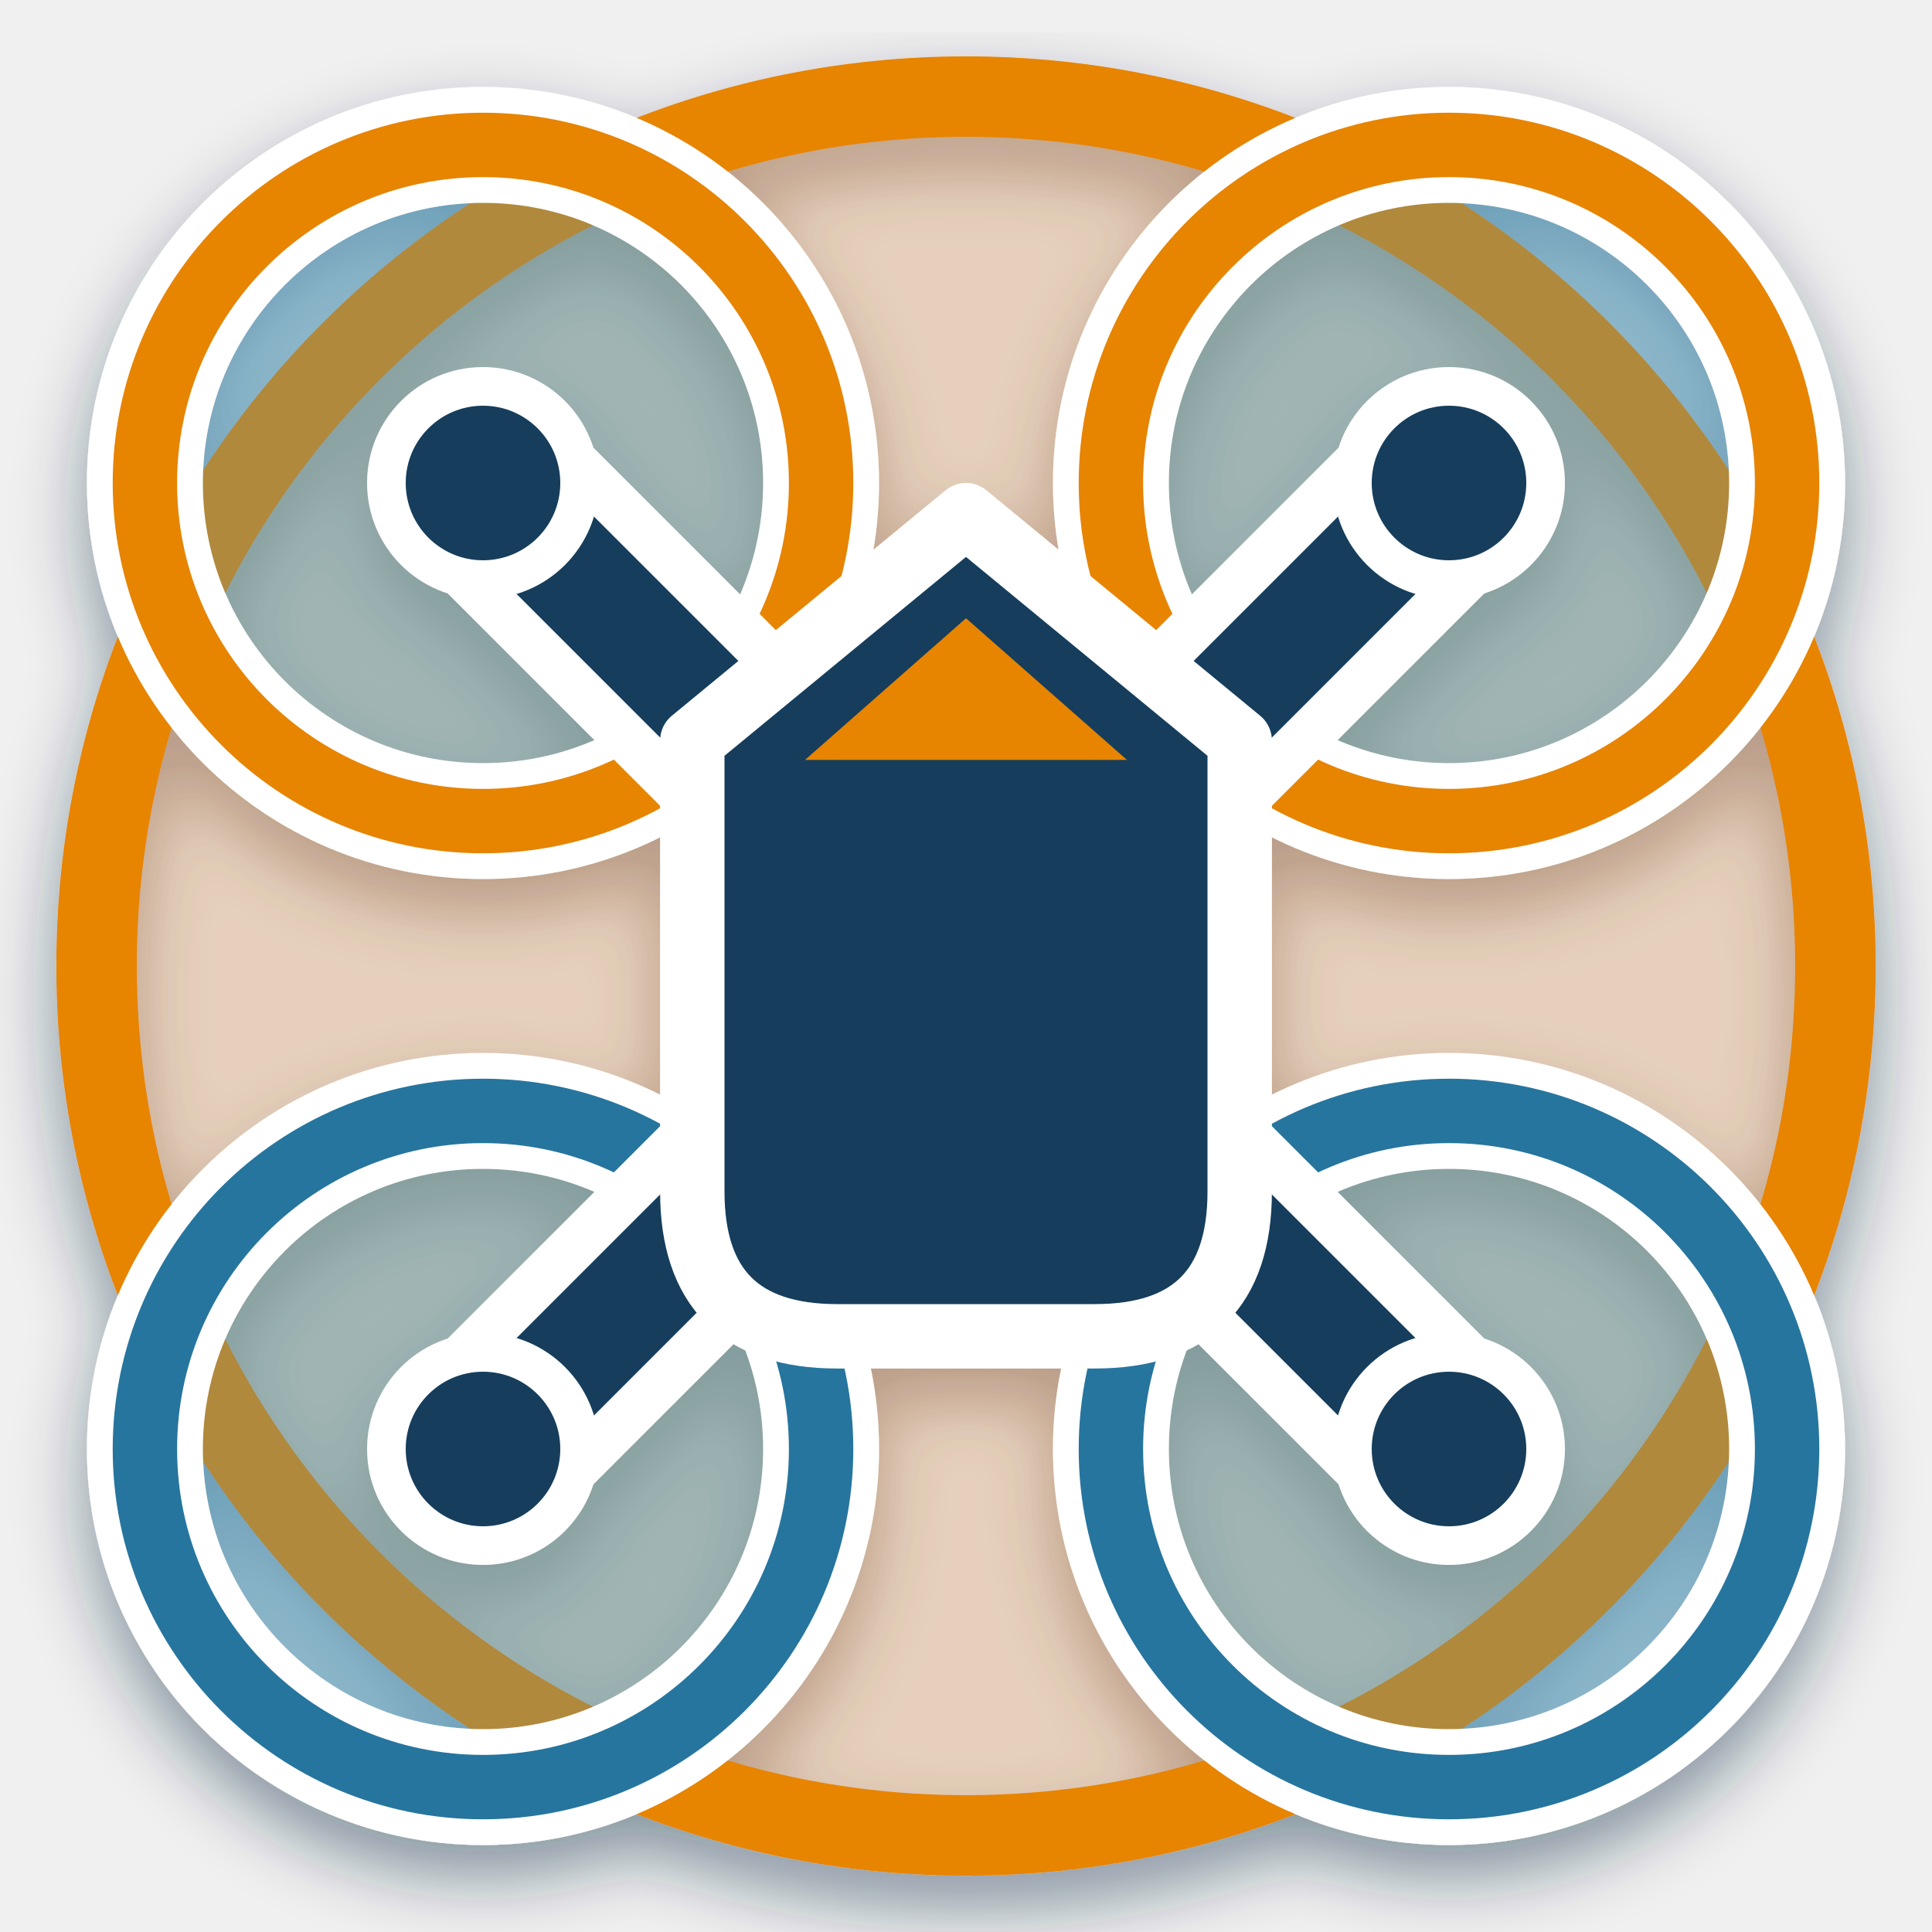
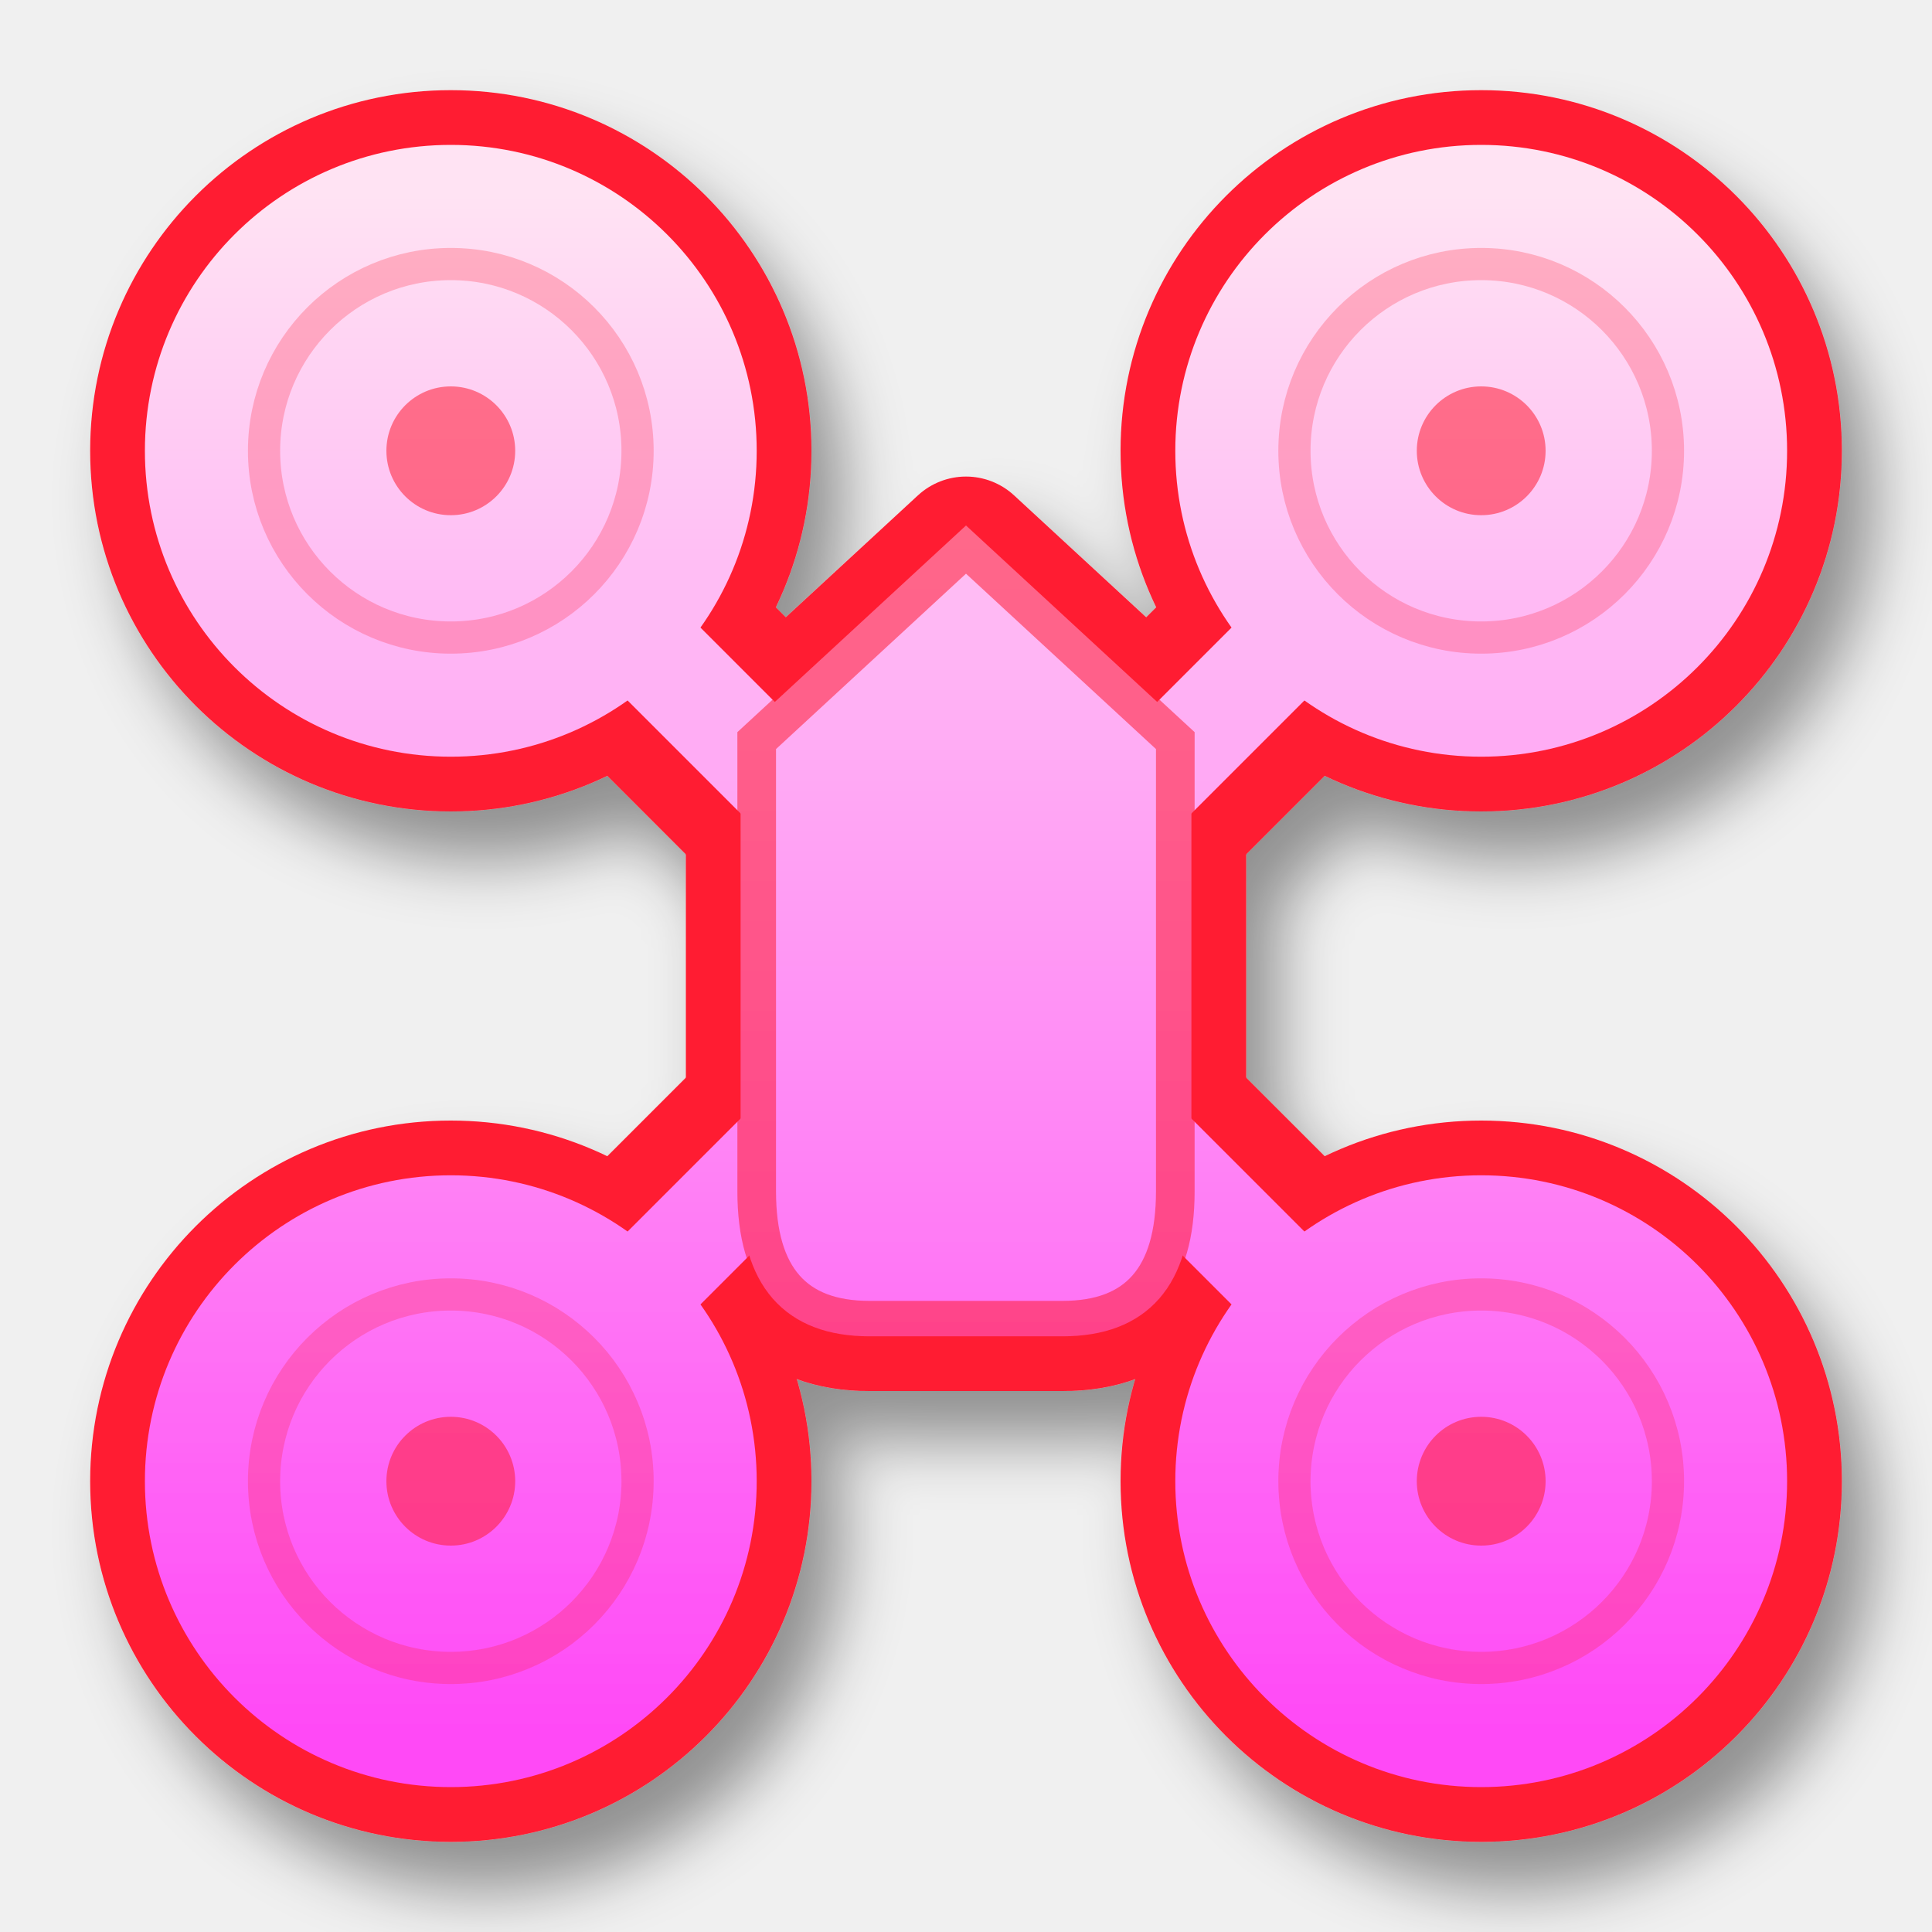
<svg xmlns="http://www.w3.org/2000/svg" width="60" height="60" viewBox="0 0 60 60">
  <defs>
    <filter id="s" x="-20%" y="-20%" width="140%" height="140%">
-       <feDropShadow dx="0" dy="1" stdDeviation="1.1" flood-color="#0d2a40" flood-opacity=".45" />
+       <feDropShadow dx="1" dy="1.5" stdDeviation="1" flood-color="#000" flood-opacity=".4" />
    </filter>
+     <linearGradient id="g" gradientUnits="userSpaceOnUse" x1="0" y1="6" x2="0" y2="54">
+       <stop offset="0" stop-color="#ffe3f3" />
+       <stop offset="1" stop-color="#ff49f6" />
+     </linearGradient>
  </defs>
  <g filter="url(#s)">
-     <g>
-       <circle cx="30" cy="30" r="27" fill="#e78404" fill-opacity=".18" stroke="#e78404" stroke-width="2.5" />
-       <circle cx="15" cy="15" r="10.5" fill="#3093c7" fill-opacity=".3" stroke="#fff" stroke-width="3.6" />
-       <circle cx="15" cy="15" r="10.5" fill="none" stroke="#e78404" stroke-width="2" />
-       <circle cx="45" cy="15" r="10.5" fill="#3093c7" fill-opacity=".3" stroke="#fff" stroke-width="3.6" />
-       <circle cx="45" cy="15" r="10.5" fill="none" stroke="#e78404" stroke-width="2" />
-       <circle cx="15" cy="45" r="10.5" fill="#3093c7" fill-opacity=".3" stroke="#fff" stroke-width="3.6" />
-       <circle cx="15" cy="45" r="10.5" fill="none" stroke="#26759e" stroke-width="2" />
-       <circle cx="45" cy="45" r="10.5" fill="#3093c7" fill-opacity=".3" stroke="#fff" stroke-width="3.6" />
-       <circle cx="45" cy="45" r="10.5" fill="none" stroke="#26759e" stroke-width="2" />
-       <line x1="30" y1="30" x2="15" y2="15" stroke="#fff" stroke-width="6.4" stroke-linecap="round" />
-       <line x1="30" y1="30" x2="45" y2="15" stroke="#fff" stroke-width="6.4" stroke-linecap="round" />
-       <line x1="30" y1="30" x2="15" y2="45" stroke="#fff" stroke-width="6.4" stroke-linecap="round" />
-       <line x1="30" y1="30" x2="45" y2="45" stroke="#fff" stroke-width="6.4" stroke-linecap="round" />
-       <line x1="30" y1="30" x2="15" y2="15" stroke="#133d5b" stroke-width="3.4" stroke-linecap="round" />
-       <line x1="30" y1="30" x2="45" y2="15" stroke="#133d5b" stroke-width="3.4" stroke-linecap="round" />
-       <line x1="30" y1="30" x2="15" y2="45" stroke="#133d5b" stroke-width="3.4" stroke-linecap="round" />
-       <line x1="30" y1="30" x2="45" y2="45" stroke="#133d5b" stroke-width="3.4" stroke-linecap="round" />
-       <circle cx="15" cy="15" r="3" fill="#133d5b" stroke="#fff" stroke-width="1.2" />
-       <circle cx="45" cy="15" r="3" fill="#133d5b" stroke="#fff" stroke-width="1.2" />
-       <circle cx="15" cy="45" r="3" fill="#133d5b" stroke="#fff" stroke-width="1.2" />
-       <circle cx="45" cy="45" r="3" fill="#133d5b" stroke="#fff" stroke-width="1.2" />
-       <path d="M30 16 L38.5 23 V37 Q38.5 41.5 34 41.5 H26 Q21.5 41.5 21.5 37 V23 Z" fill="#133d5b" stroke="#fff" stroke-width="2" stroke-linejoin="round" />
-       <path d="M30 19.2 L35 23.6 H25 Z" fill="#e78404" />
+     <g stroke="#ff1d33" stroke-width="7.4" stroke-linecap="round">
+       <line x1="30" y1="30" x2="14" y2="14" />
+       <line x1="30" y1="30" x2="46" y2="14" />
+       <line x1="30" y1="30" x2="14" y2="46" />
+       <line x1="30" y1="30" x2="46" y2="46" />
    </g>
+     <circle cx="14" cy="14" r="9" fill="#ff1d33" stroke="#ff1d33" stroke-width="4.4" stroke-linejoin="round" stroke-linecap="round" />
+     <circle cx="46" cy="14" r="9" fill="#ff1d33" stroke="#ff1d33" stroke-width="4.4" stroke-linejoin="round" stroke-linecap="round" />
+     <circle cx="14" cy="46" r="9" fill="#ff1d33" stroke="#ff1d33" stroke-width="4.4" stroke-linejoin="round" stroke-linecap="round" />
+     <circle cx="46" cy="46" r="9" fill="#ff1d33" stroke="#ff1d33" stroke-width="4.4" stroke-linejoin="round" stroke-linecap="round" />
+     <path d="M30 17 L36.5 23 V37 Q36.5 41 33 41 H27 Q23.5 41 23.5 37 V23 Z" fill="#ff1d33" stroke="#ff1d33" stroke-width="4.4" stroke-linejoin="round" stroke-linecap="round" />
+     <circle cx="14" cy="14" r="9" fill="url(#g)" stroke="url(#g)" stroke-linecap="round" />
+     <circle cx="46" cy="14" r="9" fill="url(#g)" stroke="url(#g)" stroke-linecap="round" />
+     <circle cx="14" cy="46" r="9" fill="url(#g)" stroke="url(#g)" stroke-linecap="round" />
+     <circle cx="46" cy="46" r="9" fill="url(#g)" stroke="url(#g)" stroke-linecap="round" />
+     <path d="M30 17 L36.5 23 V37 Q36.5 41 33 41 H27 Q23.5 41 23.5 37 V23 Z" fill="url(#g)" stroke="url(#g)" stroke-linecap="round" />
+     <g stroke="url(#g)" stroke-width="3.2" stroke-linecap="round">
+       <line x1="30" y1="30" x2="14" y2="14" />
+       <line x1="30" y1="30" x2="46" y2="14" />
+       <line x1="30" y1="30" x2="14" y2="46" />
+       <line x1="30" y1="30" x2="46" y2="46" />
+     </g>
+     <circle cx="14" cy="14" r="5.8" fill="none" stroke="#ff1d33" stroke-opacity=".25" stroke-width="1" />
+     <circle cx="14" cy="14" r="2" fill="#ff1d33" fill-opacity=".55" />
+     <circle cx="46" cy="14" r="5.8" fill="none" stroke="#ff1d33" stroke-opacity=".25" stroke-width="1" />
+     <circle cx="46" cy="14" r="2" fill="#ff1d33" fill-opacity=".55" />
+     <circle cx="14" cy="46" r="5.8" fill="none" stroke="#ff1d33" stroke-opacity=".25" stroke-width="1" />
+     <circle cx="14" cy="46" r="2" fill="#ff1d33" fill-opacity=".55" />
+     <circle cx="46" cy="46" r="5.8" fill="none" stroke="#ff1d33" stroke-opacity=".25" stroke-width="1" />
+     <circle cx="46" cy="46" r="2" fill="#ff1d33" fill-opacity=".55" />
+     <path d="M30 17 L36.5 23 V37 Q36.5 41 33 41 H27 Q23.5 41 23.5 37 V23 Z" fill="none" stroke="#ff1d33" stroke-opacity=".55" stroke-width="1.2" />
  </g>
</svg>
